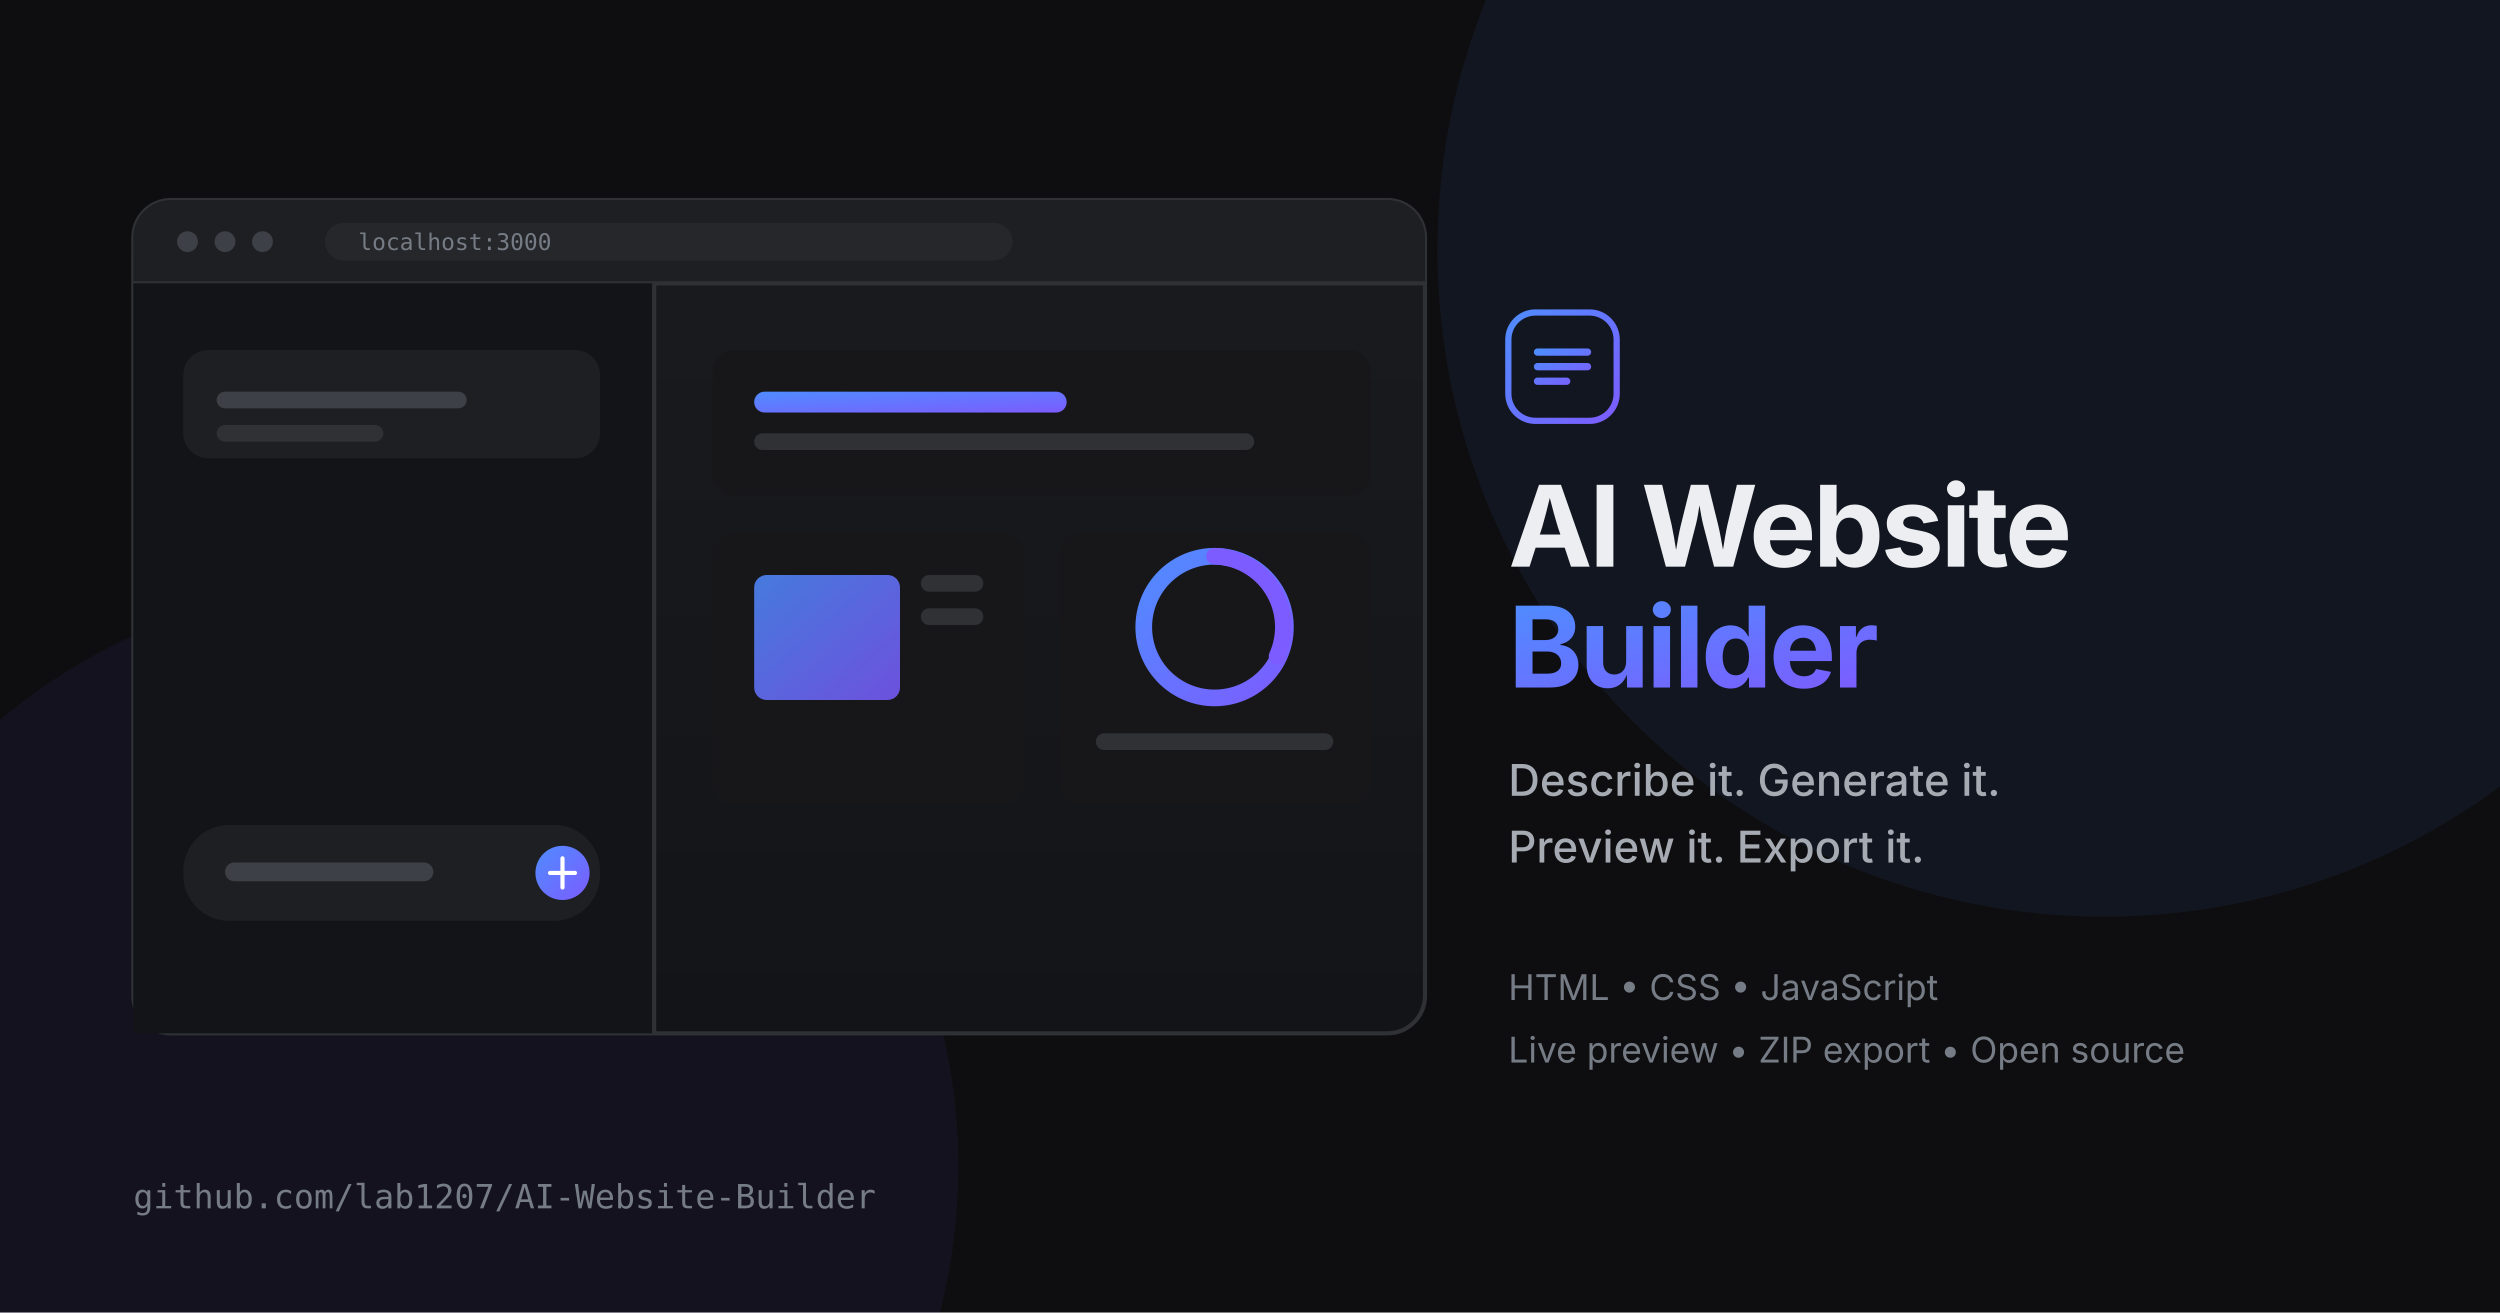
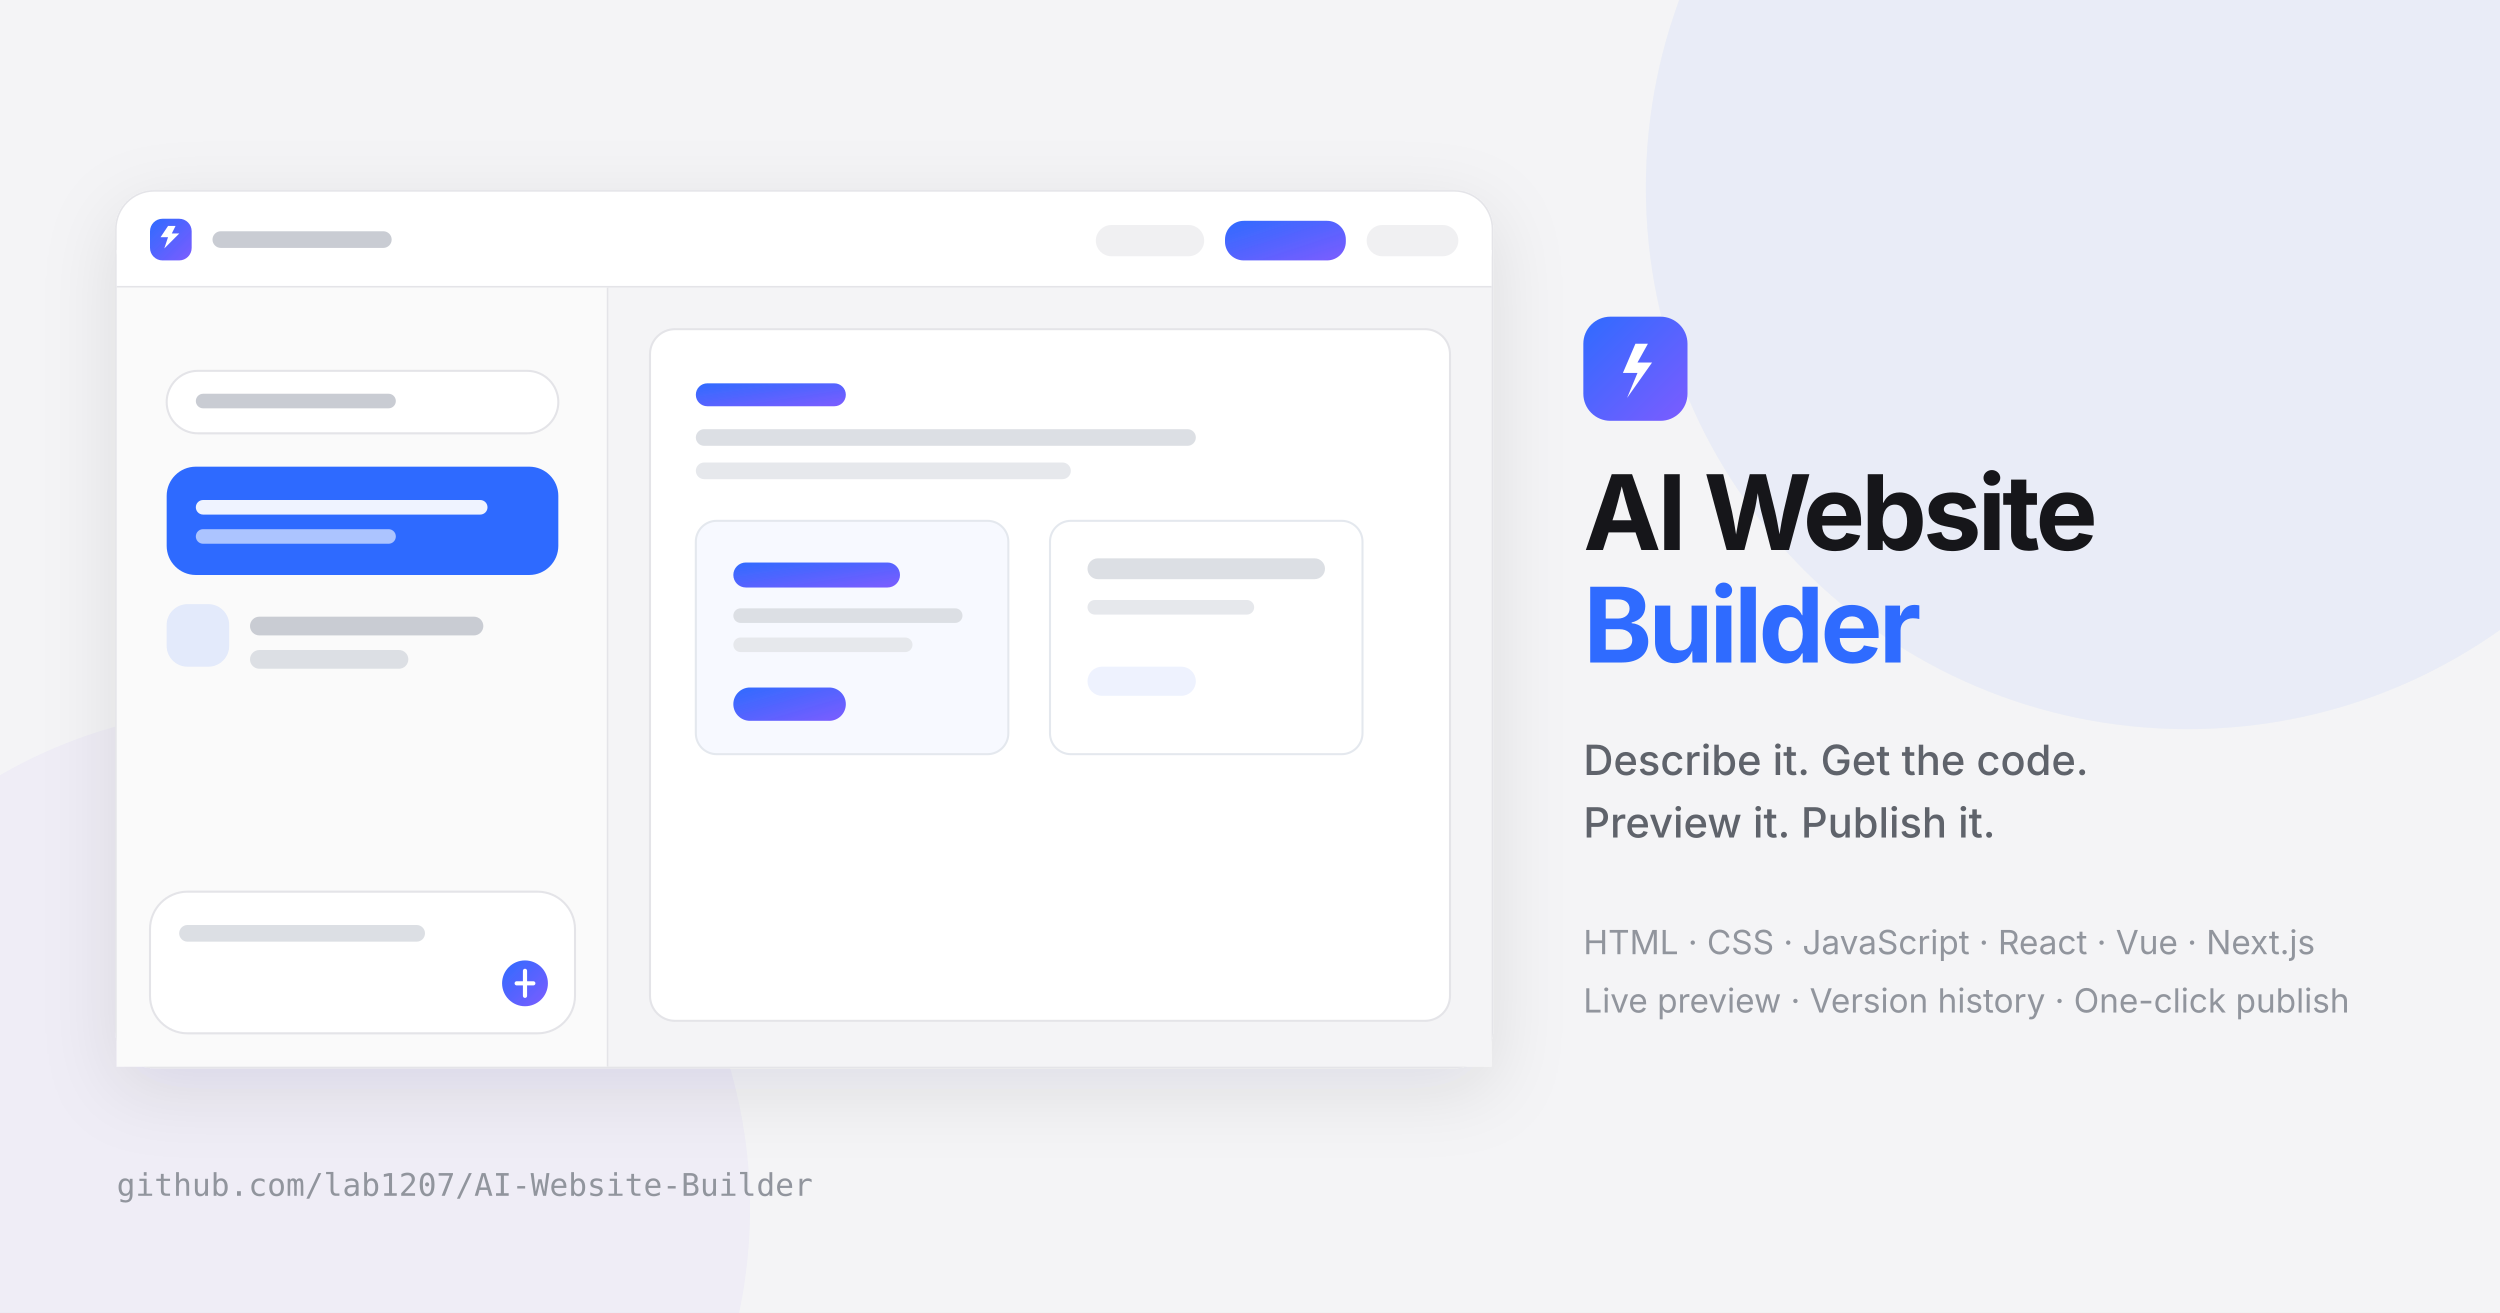
<svg xmlns="http://www.w3.org/2000/svg" width="1200" height="630" viewBox="0 0 1200 630" font-family="Inter, Helvetica, Arial, sans-serif">
  <defs>
    <linearGradient id="accent" x1="0" y1="0" x2="1" y2="1">
-       <stop offset="0%" stop-color="#4f8cff" />
+       <stop offset="0%" stop-color="#2f6bff" />
      <stop offset="100%" stop-color="#7c5cff" />
    </linearGradient>
    <linearGradient id="panel" x1="0" y1="0" x2="0" y2="1">
-       <stop offset="0%" stop-color="#1a1b1f" />
-       <stop offset="100%" stop-color="#131417" />
+       <stop offset="0%" stop-color="#ffffff" />
+       <stop offset="100%" stop-color="#f7f7f9" />
    </linearGradient>
+     <filter id="soft" x="-20%" y="-20%" width="140%" height="140%">
+       <feDropShadow dx="0" dy="10" stdDeviation="18" flood-color="#101828" flood-opacity="0.10" />
+     </filter>
  </defs>
-   <rect width="1200" height="630" fill="#0e0e10" />
-   <circle cx="1010" cy="120" r="320" fill="#4f8cff" opacity="0.07" />
-   <circle cx="180" cy="560" r="280" fill="#7c5cff" opacity="0.06" />
-   <g transform="translate(64 96)">
-     <rect width="620" height="400" rx="18" fill="url(#panel)" stroke="#2f3135" stroke-width="2" />
-     <rect x="0" y="0" width="620" height="40" rx="18" fill="#1e1f22" />
-     <rect x="0" y="22" width="620" height="18" fill="#1e1f22" />
-     <line x1="0" y1="40" x2="620" y2="40" stroke="#2f3135" stroke-width="2" />
-     <circle cx="26" cy="20" r="5" fill="#3d4046" />
-     <circle cx="44" cy="20" r="5" fill="#3d4046" />
-     <circle cx="62" cy="20" r="5" fill="#3d4046" />
-     <rect x="92" y="11" width="330" height="18" rx="9" fill="#26272b" />
-     <text x="108" y="24" fill="#767c85" font-size="11" font-family="monospace">localhost:3000</text>
-     <rect x="0" y="40" width="250" height="360" fill="#131417" />
-     <line x1="250" y1="40" x2="250" y2="400" stroke="#2f3135" stroke-width="2" />
-     <rect x="24" y="72" width="200" height="52" rx="12" fill="#1e1f22" />
-     <rect x="40" y="92" width="120" height="8" rx="4" fill="#3d4046" />
-     <rect x="40" y="108" width="80" height="8" rx="4" fill="#2f3135" />
-     <rect x="24" y="300" width="200" height="46" rx="22" fill="#1e1f22" />
-     <rect x="44" y="318" width="100" height="9" rx="4.5" fill="#3d4046" />
-     <circle cx="206" cy="323" r="13" fill="url(#accent)" />
-     <path d="M206 316 L206 330 M200 323 L212 323" stroke="#ffffff" stroke-width="2" stroke-linecap="round" />
-     <rect x="278" y="72" width="316" height="70" rx="10" fill="#17171a" />
-     <rect x="298" y="92" width="150" height="10" rx="5" fill="url(#accent)" />
-     <rect x="298" y="112" width="240" height="8" rx="4" fill="#2f3135" />
-     <rect x="278" y="160" width="150" height="130" rx="10" fill="#17171a" />
-     <rect x="298" y="180" width="70" height="60" rx="6" fill="url(#accent)" opacity="0.85" />
-     <rect x="378" y="180" width="30" height="8" rx="4" fill="#2f3135" />
-     <rect x="378" y="196" width="30" height="8" rx="4" fill="#2f3135" />
-     <rect x="444" y="160" width="150" height="130" rx="10" fill="#17171a" />
-     <circle cx="519" cy="205" r="34" fill="none" stroke="url(#accent)" stroke-width="8" />
-     <path d="M519 171 A34 34 0 0 1 549 219" stroke="#7c5cff" stroke-width="8" stroke-linecap="round" fill="none" />
-     <rect x="462" y="256" width="114" height="8" rx="4" fill="#2f3135" />
+   <rect width="1200" height="630" fill="#f4f4f6" />
+   <circle cx="1050" cy="90" r="260" fill="#2f6bff" opacity="0.06" />
+   <circle cx="120" cy="580" r="240" fill="#7c5cff" opacity="0.05" />
+   <g transform="translate(56 92)" filter="url(#soft)">
+     <rect width="660" height="420" rx="18" fill="url(#panel)" stroke="#e4e4e8" stroke-width="1.5" />
+     <rect width="660" height="46" rx="18" fill="#ffffff" />
+     <rect x="0" y="28" width="660" height="18" fill="#ffffff" />
+     <line x1="0" y1="46" x2="660" y2="46" stroke="#e4e4e8" stroke-width="1.5" />
+     <rect x="16" y="13" width="20" height="20" rx="6" fill="url(#accent)" />
+     <path d="M26 18 L22 24 h4 l-2 6 8-8h-4l2-4z" fill="#ffffff" transform="translate(0,-1) scale(0.9) translate(1.4,1.4)" />
+     <rect x="46" y="19" width="86" height="8" rx="4" fill="#c9ccd3" />
+     <rect x="470" y="16" width="52" height="15" rx="7.5" fill="#f0f0f2" />
+     <rect x="532" y="14" width="58" height="19" rx="9" fill="url(#accent)" />
+     <rect x="600" y="16" width="44" height="15" rx="7.5" fill="#f0f0f2" />
+     <rect x="0" y="46" width="236" height="374" fill="#fafafa" />
+     <line x1="236" y1="46" x2="236" y2="420" stroke="#e4e4e8" stroke-width="1.5" />
+     <rect x="24" y="86" width="188" height="30" rx="15" fill="#ffffff" stroke="#e4e4e8" />
+     <rect x="38" y="97" width="96" height="7" rx="3.5" fill="#c9ccd3" />
+     <rect x="24" y="132" width="188" height="52" rx="14" fill="#2f6bff" />
+     <rect x="38" y="148" width="140" height="7" rx="3.5" fill="#ffffff" opacity="0.92" />
+     <rect x="38" y="162" width="96" height="7" rx="3.5" fill="#ffffff" opacity="0.6" />
+     <rect x="24" y="198" width="30" height="30" rx="10" fill="#2f6bff" opacity="0.12" />
+     <rect x="64" y="204" width="112" height="9" rx="4.5" fill="#c9ccd3" />
+     <rect x="64" y="220" width="76" height="9" rx="4.5" fill="#dcdfe4" />
+     <rect x="16" y="336" width="204" height="68" rx="18" fill="#ffffff" stroke="#e4e4e8" />
+     <rect x="30" y="352" width="118" height="8" rx="4" fill="#dcdfe4" />
+     <circle cx="196" cy="380" r="11" fill="url(#accent)" />
+     <path d="M196 374 L196 386 M192 380 L200 380" stroke="#ffffff" stroke-width="2" stroke-linecap="round" />
+     <rect x="236" y="46" width="424" height="374" fill="#f4f4f6" />
+     <rect x="256" y="66" width="384" height="332" rx="12" fill="#ffffff" stroke="#e4e4e8" />
+     <rect x="278" y="92" width="72" height="11" rx="5.5" fill="url(#accent)" />
+     <rect x="278" y="114" width="240" height="8" rx="4" fill="#dcdfe4" />
+     <rect x="278" y="130" width="180" height="8" rx="4" fill="#e6e8ec" />
+     <rect x="278" y="158" width="150" height="112" rx="10" fill="#f7f9ff" stroke="#e4e8ee" />
+     <rect x="296" y="178" width="80" height="12" rx="6" fill="url(#accent)" />
+     <rect x="296" y="200" width="110" height="7" rx="3.5" fill="#dcdfe4" />
+     <rect x="296" y="214" width="86" height="7" rx="3.5" fill="#e6e8ec" />
+     <rect x="296" y="238" width="54" height="16" rx="8" fill="url(#accent)" />
+     <rect x="448" y="158" width="150" height="112" rx="10" fill="#ffffff" stroke="#e4e8ee" />
+     <rect x="466" y="176" width="114" height="10" rx="5" fill="#dcdfe4" />
+     <rect x="466" y="196" width="80" height="7" rx="3.5" fill="#e6e8ec" />
+     <rect x="466" y="228" width="52" height="14" rx="7" fill="#eef2fe" />
  </g>
-   <g transform="translate(724 150)">
-     <rect x="0" y="0" width="52" height="52" rx="13" fill="none" stroke="url(#accent)" stroke-width="3" />
-     <path d="M14 19h24M14 26h24M14 33h14" stroke="url(#accent)" stroke-width="3.5" stroke-linecap="round" />
-     <text x="0" y="122" fill="#eceef1" font-size="54" font-weight="700" letter-spacing="-1.5">AI Website</text>
-     <text x="0" y="180" fill="url(#accent)" font-size="54" font-weight="700" letter-spacing="-1.5">Builder</text>
-     <text x="0" y="232" fill="#a6abb3" font-size="21" font-weight="500">Describe it. Generate it.</text>
-     <text x="0" y="264" fill="#a6abb3" font-size="21" font-weight="500">Preview it. Export it.</text>
-     <text x="0" y="330" fill="#767c85" font-size="17">HTML • CSS • JavaScript</text>
-     <text x="0" y="360" fill="#767c85" font-size="17">Live preview • ZIP export • Open source</text>
+   <g transform="translate(760 152)">
+     <rect x="0" y="0" width="50" height="50" rx="13" fill="url(#accent)" />
+     <path d="M25 13 L19 27 h7 l-5 12 12-17h-7l5-9z" fill="#ffffff" />
+     <text x="0" y="112" fill="#16161a" font-size="50" font-weight="700" letter-spacing="-1.8">AI Website</text>
+     <text x="0" y="166" fill="#2f6bff" font-size="50" font-weight="700" letter-spacing="-1.8">Builder</text>
+     <text x="0" y="220" fill="#5f636b" font-size="20" font-weight="500">Describe it. Get the code.</text>
+     <text x="0" y="250" fill="#5f636b" font-size="20" font-weight="500">Preview it. Publish it.</text>
+     <text x="0" y="306" fill="#91959d" font-size="16">HTML · CSS · JavaScript · React · Vue · Next.js</text>
+     <text x="0" y="334" fill="#91959d" font-size="16">Live preview · Version history · One-click publish</text>
  </g>
-   <text x="64" y="580" fill="#767c85" font-size="16" font-family="monospace">github.com/lab1207/AI-Website-Builder</text>
+   <text x="56" y="574" fill="#91959d" font-size="15" font-family="monospace">github.com/lab1207/AI-Website-Builder</text>
</svg>
